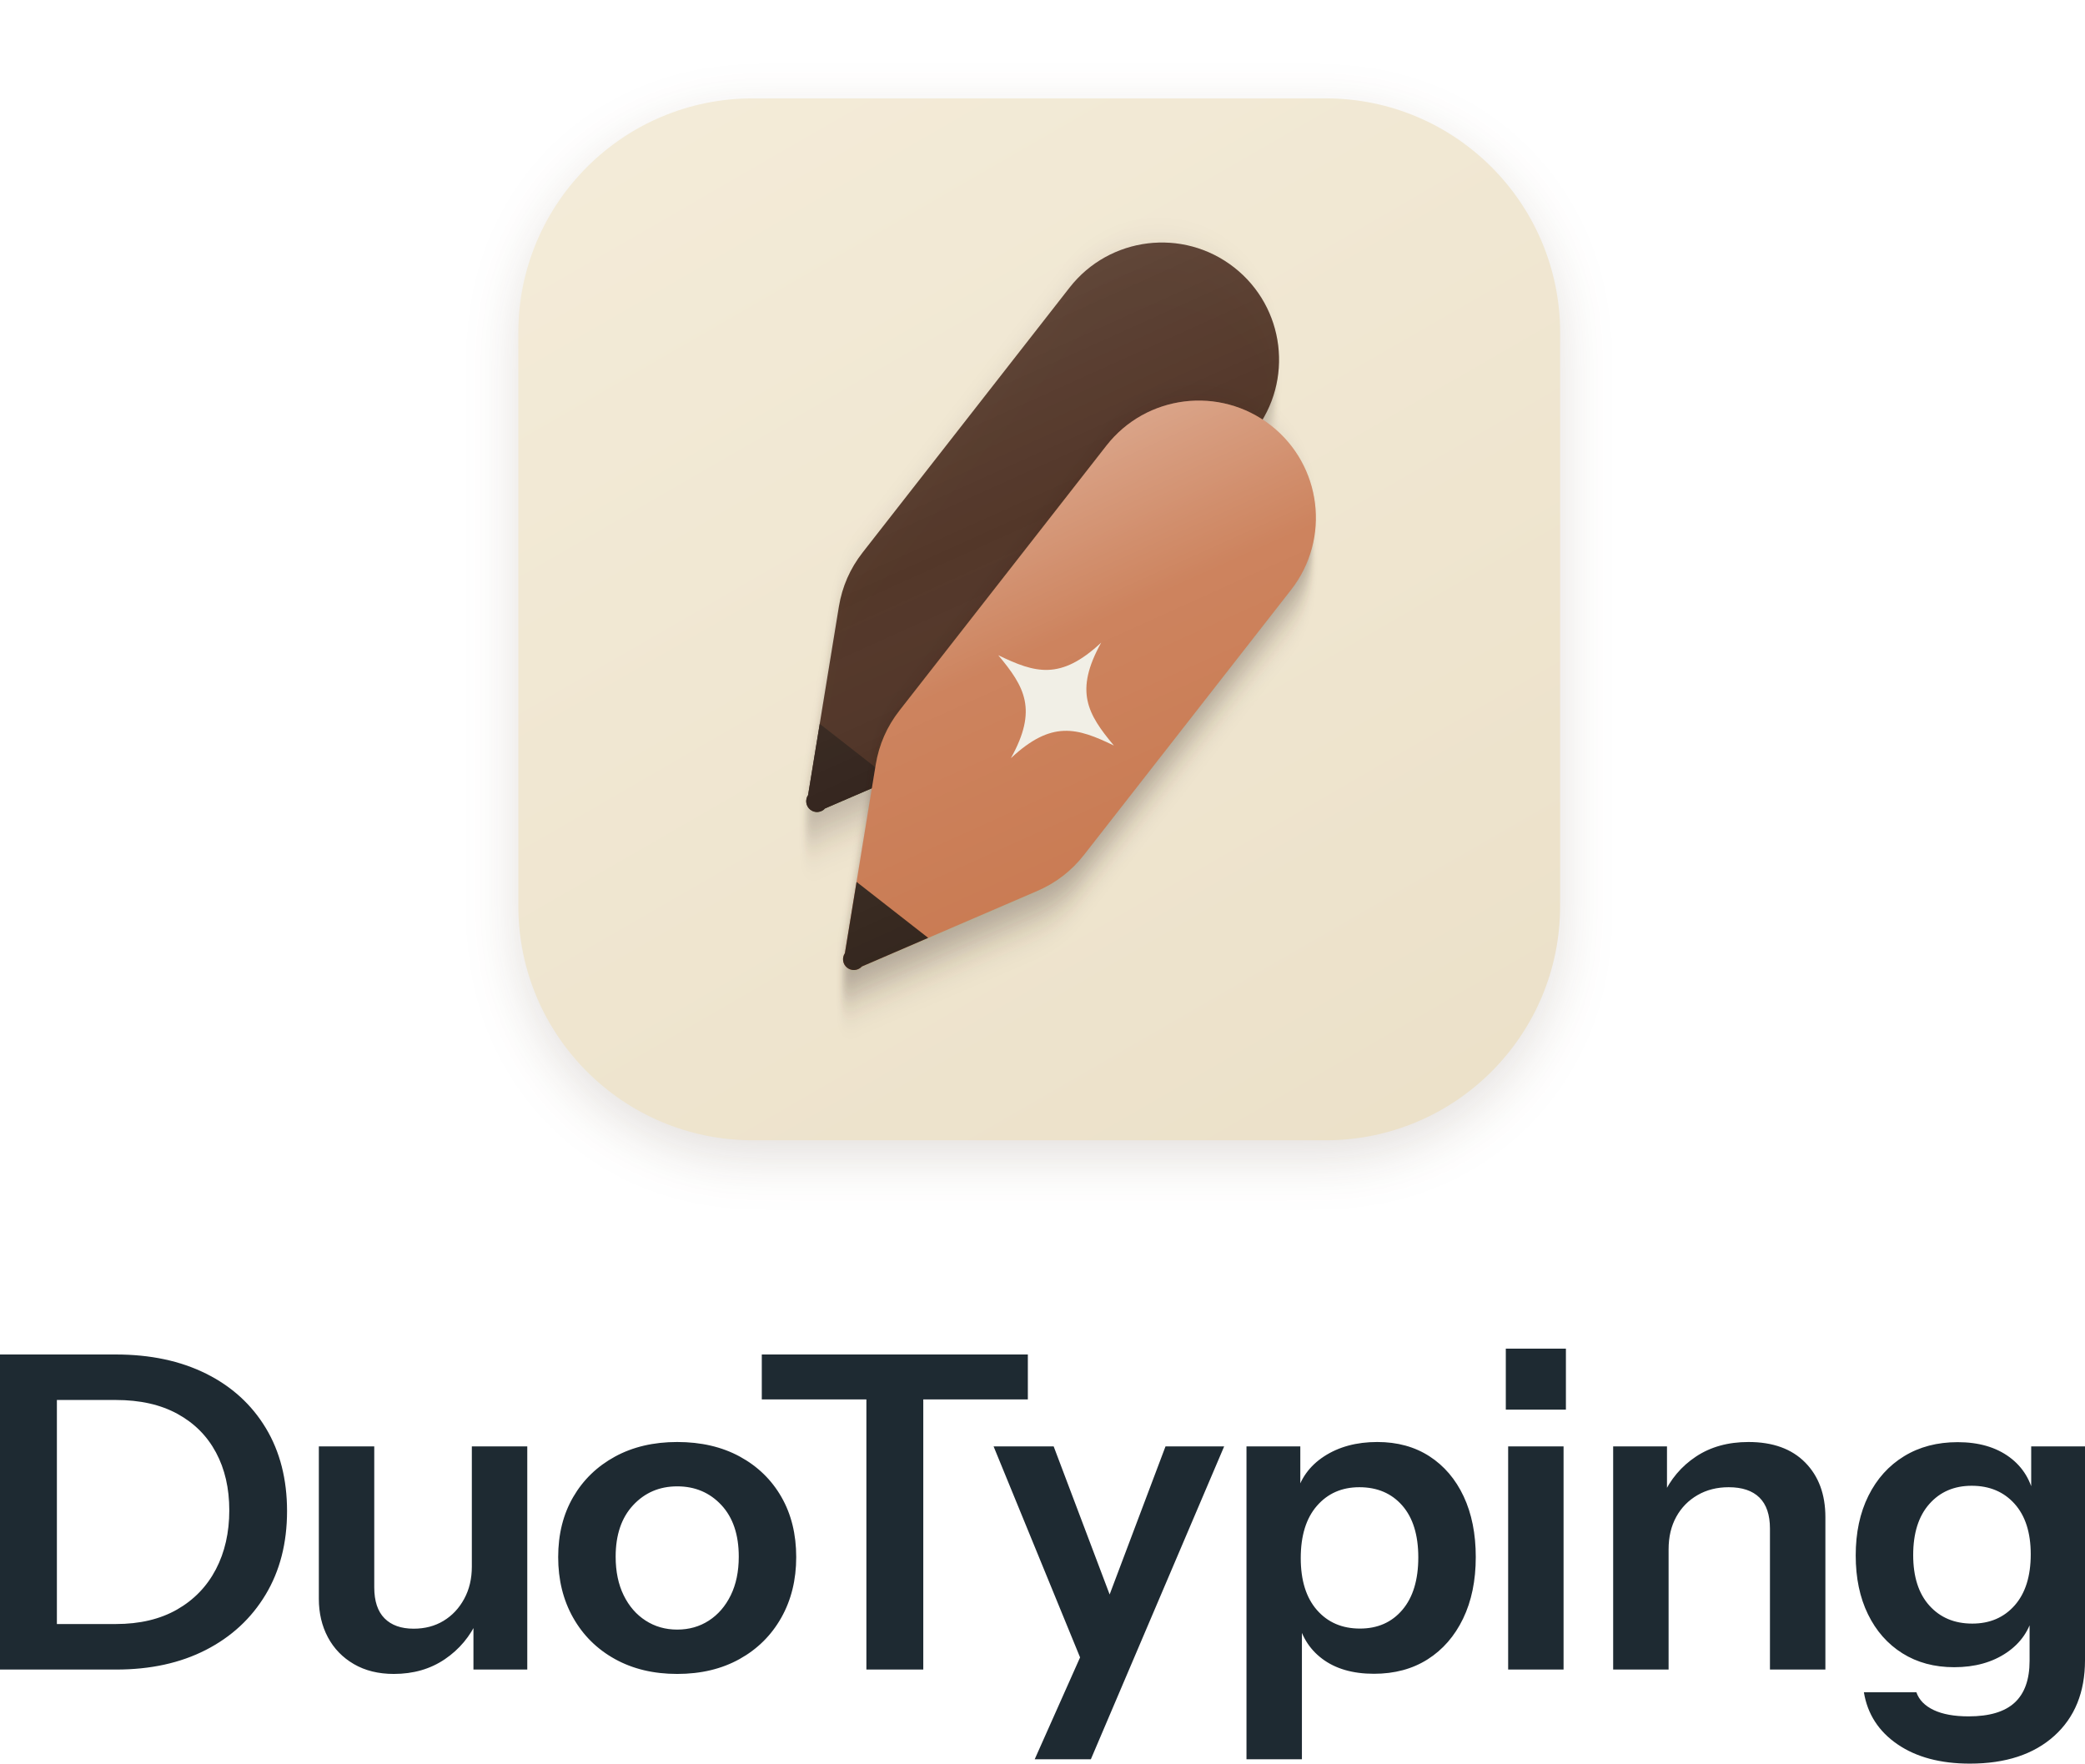
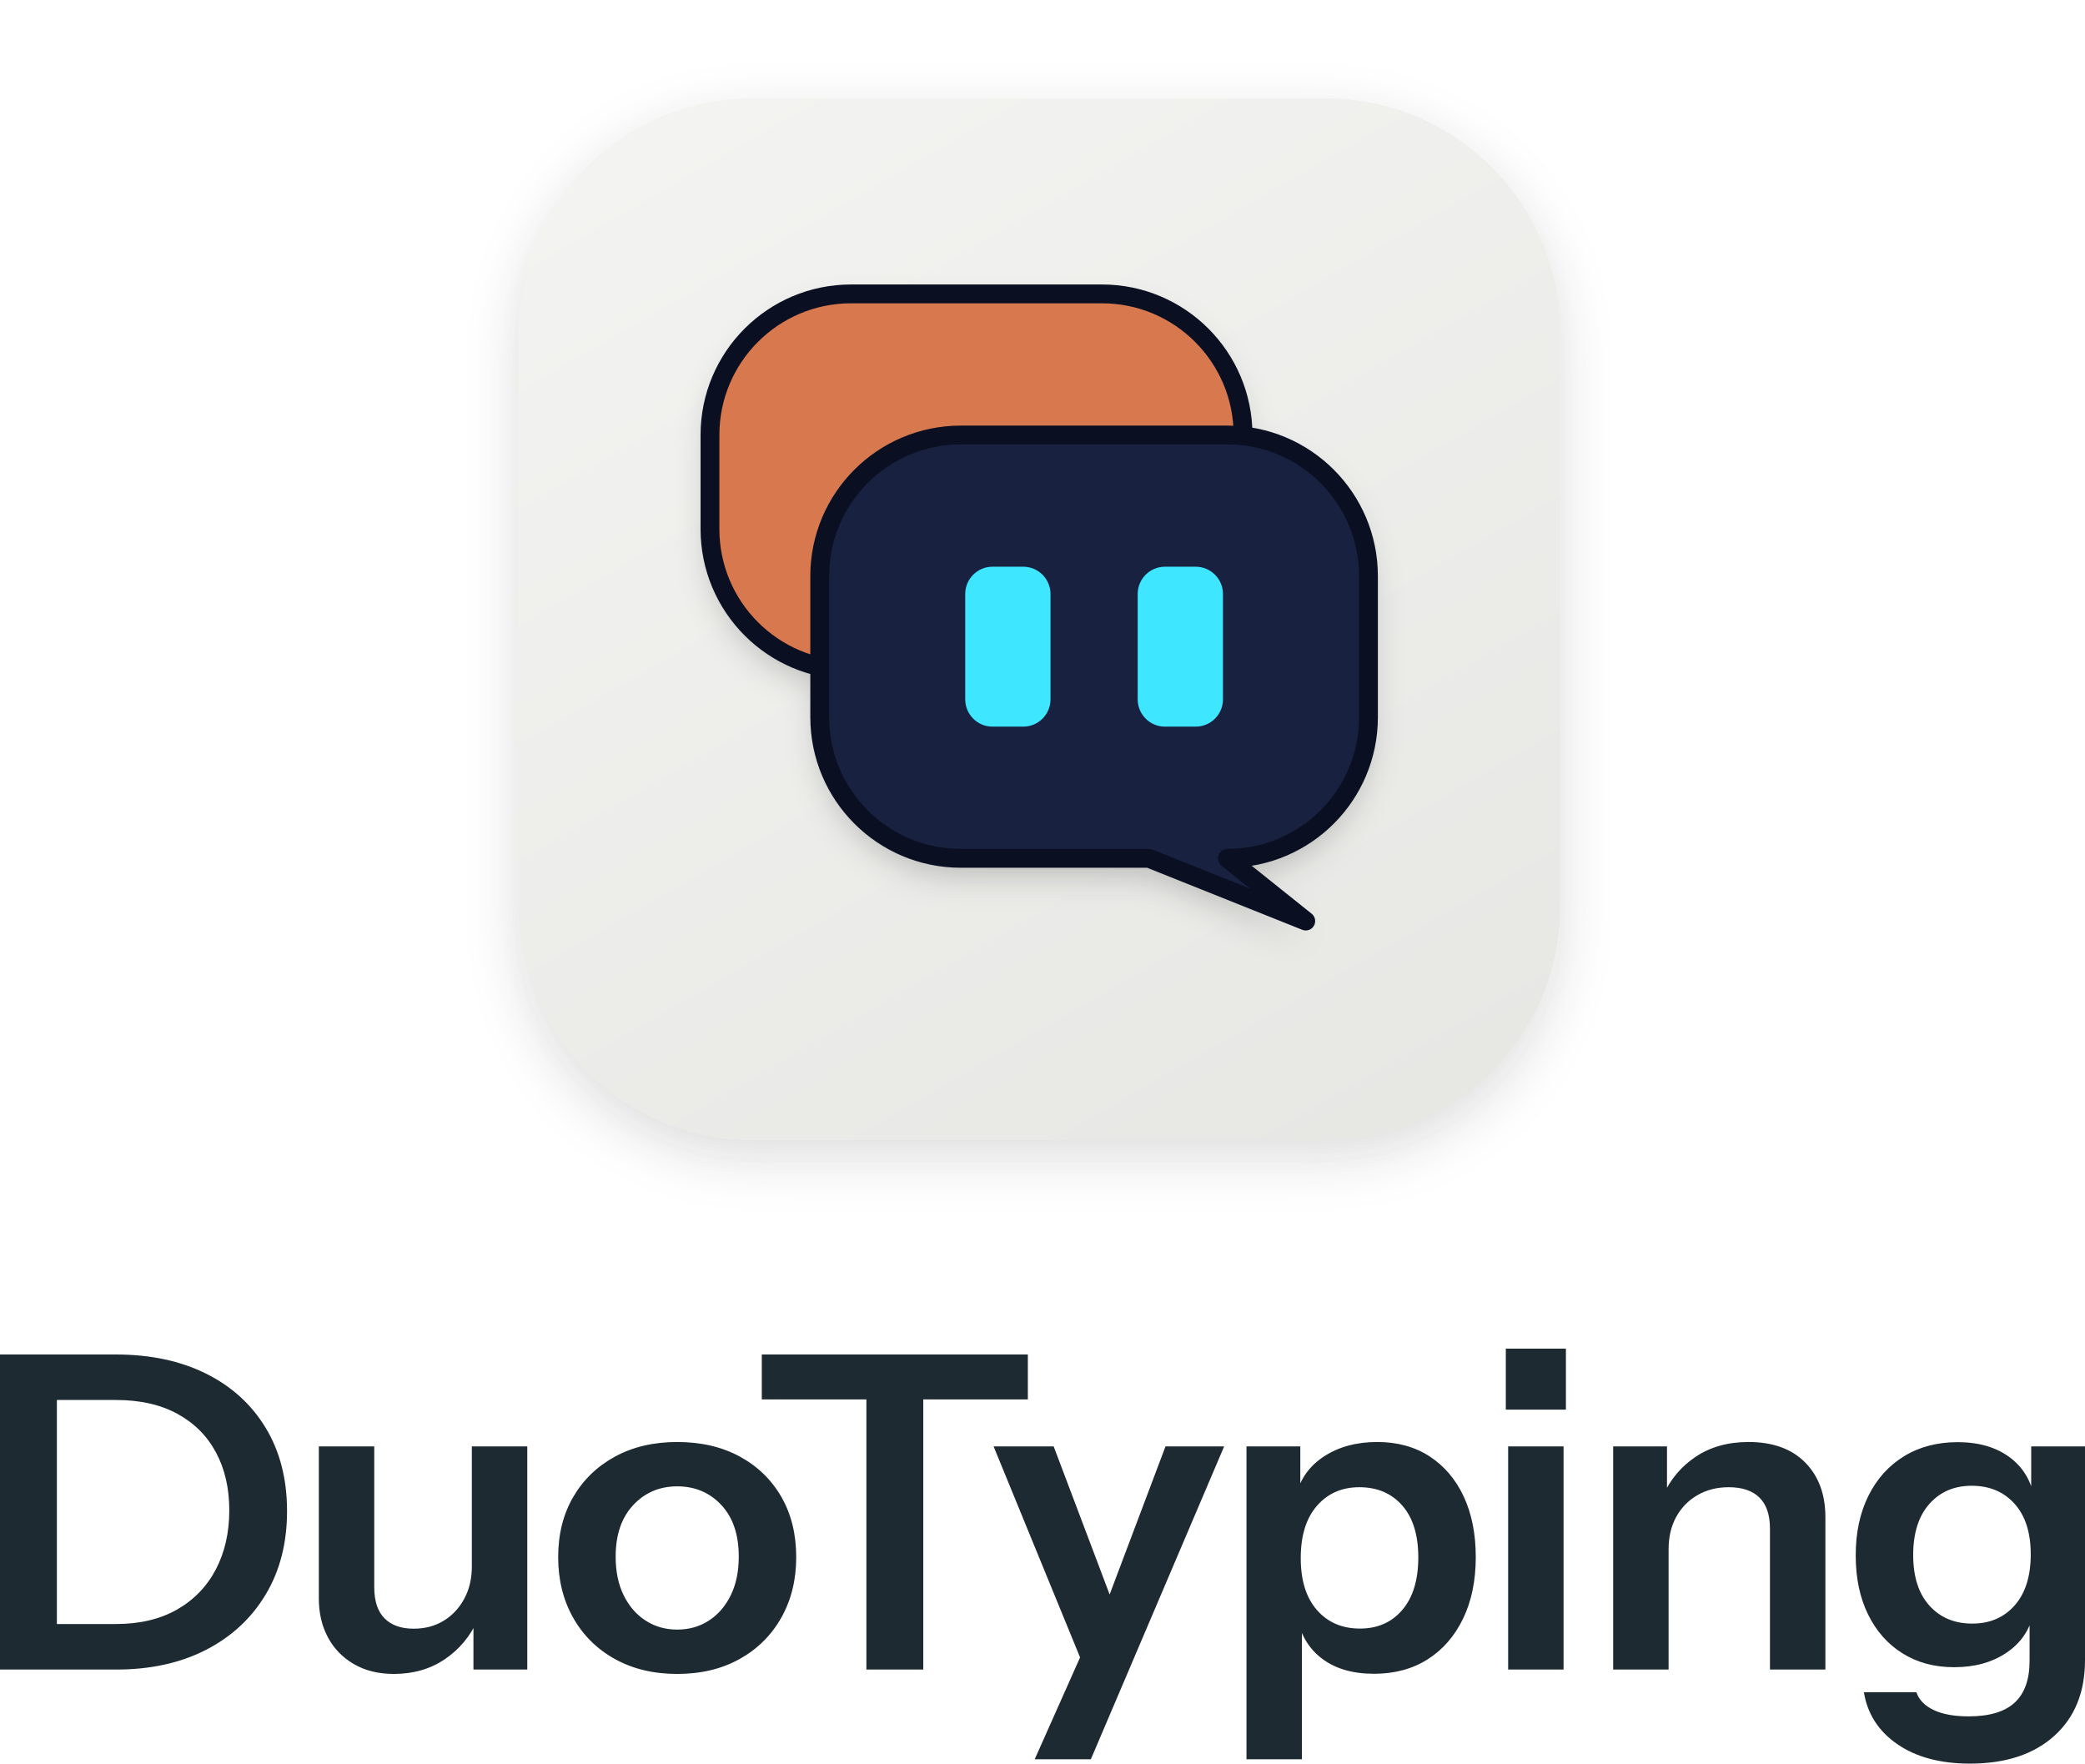
<svg xmlns="http://www.w3.org/2000/svg" width="960.62" height="812.52" viewBox="12.5 -45.33 960.62 812.52">
  <filter id="tf" x="-20%" y="-20%" width="140%" height="140%">
    <feGaussianBlur stdDeviation="12" />
  </filter>
-   <rect x="251.3" y="8" width="480" height="480" rx="108" fill="#4A2D1E" opacity="0.15" filter="url(#tf)" />
+   <rect x="251.3" y="8" width="480" height="480" rx="108" fill="#1A1B1E" opacity="0.15" filter="url(#tf)" />
  <svg x="251.3" y="0" width="480" height="480" viewBox="0 0 18 18">
    <defs>
-       <linearGradient id="tg" gradientUnits="userSpaceOnUse" x1="2.853" y1="-1.647" x2="15.147" y2="19.647">
-         <stop offset="0" stop-color="#F4ECD9" />
-         <stop offset="1" stop-color="#EBE0C8" />
+       <linearGradient id="t17g" gradientUnits="userSpaceOnUse" x1="2.853" y1="-1.647" x2="15.147" y2="19.647">
+         <stop offset="0" stop-color="#F4F4F2" />
+         <stop offset="1" stop-color="#E6E6E3" />
      </linearGradient>
-       <filter id="tb" x="-60%" y="-60%" width="220%" height="220%">
-         <feGaussianBlur stdDeviation="0.3" />
+       <filter id="t17b" x="-20%" y="-20%" width="140%" height="140%">
+         <feGaussianBlur stdDeviation="2.2" />
      </filter>
-       <linearGradient id="ts" x1="0.1" y1="0" x2="0.75" y2="1">
-         <stop offset="0" stop-color="#FFFFFF" stop-opacity="0.34" />
-         <stop offset="0.42" stop-color="#FFFFFF" stop-opacity="0.07" />
-         <stop offset="1" stop-color="#FFFFFF" stop-opacity="0" />
-       </linearGradient>
-       <linearGradient id="tk" x1="0.1" y1="0" x2="0.75" y2="1">
-         <stop offset="0" stop-color="#FFFFFF" stop-opacity="0.09" />
-         <stop offset="0.5" stop-color="#FFFFFF" stop-opacity="0.02" />
-         <stop offset="1" stop-color="#000000" stop-opacity="0.1" />
-       </linearGradient>
    </defs>
-     <rect width="18" height="18" rx="4.05" fill="url(#tg)" />
-     <g transform="translate(1.080 1.080) scale(0.88)">
-       <g transform="rotate(38 9 9)">
-         <path d="M5.46 3.5a2.3 2.3 0 0 1 4.6 0L10.06 10.102Q10.06 10.7 9.773 11.225L7.972 14.514a.212 .212 0 0 1-.423 0L5.747 11.225Q5.46 10.7 5.46 10.102Z" transform="translate(0.22 0.38)" fill="#2C1C12" opacity="0.26" filter="url(#tb)" />
-         <path d="M5.46 3.5a2.3 2.3 0 0 1 4.6 0L10.06 10.102Q10.06 10.7 9.773 11.225L7.972 14.514a.212 .212 0 0 1-.423 0L5.747 11.225Q5.46 10.7 5.46 10.102Z" fill="#4A2D1E" opacity="0.95" />
-         <path d="M6.868 13.27L8.652 13.27L7.972 14.514a.212 .212 0 0 1-.423 0Z" fill="#33251C" opacity="0.95" />
-         <path d="M5.46 3.5a2.3 2.3 0 0 1 4.6 0L10.06 10.102Q10.06 10.7 9.773 11.225L7.972 14.514a.212 .212 0 0 1-.423 0L5.747 11.225Q5.46 10.7 5.46 10.102Z" fill="url(#tk)" />
-         <path d="M7.94 5.5a2.3 2.3 0 0 1 4.6 0L12.54 12.102Q12.54 12.7 12.253 13.225L10.452 16.514a.212 .212 0 0 1-.423 0L8.227 13.225Q7.94 12.7 7.94 12.102Z" transform="translate(0.22 0.38)" fill="#2C1C12" opacity="0.34" filter="url(#tb)" />
-         <path d="M7.94 5.5a2.3 2.3 0 0 1 4.6 0L12.54 12.102Q12.54 12.7 12.253 13.225L10.452 16.514a.212 .212 0 0 1-.423 0L8.227 13.225Q7.94 12.7 7.94 12.102Z" fill="#C97A52" />
-         <path d="M9.348 15.27L11.132 15.27L10.452 16.514a.212 .212 0 0 1-.423 0Z" fill="#33251C" />
-         <path d="M7.94 5.5a2.3 2.3 0 0 1 4.6 0L12.54 12.102Q12.54 12.7 12.253 13.225L10.452 16.514a.212 .212 0 0 1-.423 0L8.227 13.225Q7.94 12.7 7.94 12.102Z" fill="url(#ts)" />
-         <path d="M10.24 8.61C10.41 9.69 10.89 9.88 11.68 10.05C10.89 10.22 10.41 10.41 10.24 11.49C10.07 10.41 9.59 10.22 8.8 10.05C9.59 9.88 10.07 9.69 10.24 8.61Z" fill="#F1EFE6" />
+     <rect width="18" height="18" rx="4.05" fill="url(#t17g)" />
+     <g transform="translate(2.228 2.294) scale(0.13544)">
+       <g filter="url(#t17b)" opacity="0.22" transform="translate(0 2)">
+         <path d="M26 8 H58 A18 18 0 0 1 76 26 V38 A18 18 0 0 1 58 56 H58 L68 64 L48 56 H26 A18 18 0 0 1 8 38 V26 A18 18 0 0 1 26 8 Z" />
+         <path d="M40 26 H74 A18 18 0 0 1 92 44 V62 A18 18 0 0 1 74 80 H74 L84 88 L64 80 H40 A18 18 0 0 1 22 62 V44 A18 18 0 0 1 40 26 Z" />
+       </g>
+       <path d="M26 8 H58 A18 18 0 0 1 76 26 V38 A18 18 0 0 1 58 56 H58 L68 64 L48 56 H26 A18 18 0 0 1 8 38 V26 A18 18 0 0 1 26 8 Z" fill="#D7784F" stroke="#0A0F22" stroke-width="2.4" stroke-linejoin="round" />
+       <path d="M40 26 H74 A18 18 0 0 1 92 44 V62 A18 18 0 0 1 74 80 H74 L84 88 L64 80 H40 A18 18 0 0 1 22 62 V44 A18 18 0 0 1 40 26 Z" fill="#18213F" stroke="#0A0F22" stroke-width="2.4" stroke-linejoin="round" />
+       <g fill="#3EE6FF">
+         <rect x="40.56" y="42.80" width="10.88" height="20.40" rx="3.48" />
+         <rect x="62.56" y="42.80" width="10.88" height="20.40" rx="3.48" />
      </g>
    </g>
  </svg>
  <path d="M28.43 723.84V702.87H65.86Q82.39 702.87 94.08 696.19Q105.77 689.5 111.96 677.67Q118.14 665.85 118.14 650.46Q118.14 635.27 112.02 623.85Q105.91 612.42 94.25 606.04Q82.59 599.65 65.86 599.65H28.83V578.69H65.86Q89.71 578.69 107.45 587.52Q125.19 596.36 134.97 612.59Q144.75 628.82 144.75 650.86Q144.75 672.9 134.87 689.33Q124.99 705.76 107.35 714.8Q89.71 723.84 66.06 723.84ZM12.5 723.84V578.69H38.71V723.84ZM193.94 725.86Q183.32 725.86 175.53 721.32Q167.73 716.78 163.56 708.96Q159.4 701.13 159.4 691.25V621.02H184.93V685.94Q184.93 695.48 189.67 700.25Q194.41 705.02 203.08 705.02Q210.87 705.02 216.85 701.4Q222.84 697.77 226.36 691.28Q229.89 684.8 229.89 676.4L232.51 701.06Q227.47 712.28 217.46 719.07Q207.45 725.86 193.94 725.86ZM230.63 723.84V699.65H229.89V621.02H255.43V723.84ZM324.51 725.86Q308.18 725.86 295.81 719Q283.45 712.15 276.56 699.95Q269.67 687.75 269.67 672.03Q269.67 656.24 276.6 644.34Q283.52 632.45 295.85 625.73Q308.18 619.01 324.51 619.01Q341.04 619.01 353.37 625.73Q365.7 632.45 372.52 644.34Q379.34 656.24 379.34 672.03Q379.34 687.75 372.46 699.95Q365.57 712.15 353.24 719Q340.91 725.86 324.51 725.86ZM324.51 705.43Q332.71 705.43 339.09 701.29Q345.48 697.16 349.17 689.64Q352.87 682.11 352.87 671.83Q352.87 656.64 344.84 648.04Q336.81 639.44 324.51 639.44Q312.28 639.44 304.21 648.11Q296.15 656.77 296.15 671.83Q296.15 682.11 299.85 689.64Q303.54 697.16 309.96 701.29Q316.38 705.43 324.51 705.43ZM411.67 723.84V599.39H363.48V578.69H486.06V599.39H437.88V723.84ZM489.22 765.17 515.83 705.43 520.53 697.77 549.49 621.02H576.51L515.09 765.17ZM512 722.83 470.27 621.02H497.95L532.83 713.29ZM645.52 725.79Q630.87 725.79 621.67 718.87Q612.46 711.95 610.18 699.72L612.33 699.45V765.17H586.79V621.02H611.59V644.21L609.64 643.74Q612.39 632.25 622.54 625.63Q632.69 619.01 647.07 619.01Q660.91 619.01 671.09 625.59Q681.27 632.18 686.85 644.07Q692.43 655.97 692.43 672.03Q692.43 688.29 686.58 700.39Q680.74 712.48 670.25 719.14Q659.77 725.79 645.52 725.79ZM639.07 704.96Q651.3 704.96 658.63 696.32Q665.95 687.69 665.95 672.16Q665.95 656.71 658.56 648.27Q651.17 639.84 638.8 639.84Q626.71 639.84 619.25 648.41Q611.79 656.98 611.79 672.5Q611.79 687.89 619.25 696.42Q626.71 704.96 639.07 704.96ZM707.35 723.84V621.02H732.88V723.84ZM706.27 604.09V576H733.96V604.09ZM755.73 723.84V621.02H780.53V645.22H781.27V723.84ZM827.97 723.84V658.92Q827.97 649.38 823.13 644.61Q818.29 639.84 808.95 639.84Q800.89 639.84 794.61 643.47Q788.32 647.1 784.8 653.48Q781.27 659.87 781.27 668.47L778.65 643.8Q783.75 632.45 793.87 625.73Q803.98 619.01 818.09 619.01Q834.89 619.01 844.2 628.45Q853.51 637.89 853.51 653.62V723.84ZM920.1 767.18Q899.74 767.18 886.74 758.28Q873.73 749.38 871.25 734.32H895.44Q897.25 739.56 903.4 742.49Q909.55 745.41 919.5 745.41Q933.88 745.41 940.73 739.06Q947.59 732.71 947.59 719.81V697.56L949.33 697.97Q946.85 709.39 936.97 716.08Q927.09 722.76 912.84 722.76Q899.2 722.76 888.99 716.35Q878.77 709.93 873.13 698.37Q867.48 686.81 867.48 671.29Q867.48 655.56 873.33 643.8Q879.18 632.04 889.76 625.56Q900.35 619.08 914.46 619.08Q928.97 619.08 938.35 626Q947.72 632.92 949.87 645.22L948.33 645.42V621.02H973.12V719.54Q973.12 741.65 958.94 754.42Q944.76 767.18 920.1 767.18ZM921.18 702.67Q933.34 702.67 940.73 694.27Q948.12 685.87 948.12 670.75Q948.12 655.77 940.67 647.47Q933.21 639.17 920.91 639.17Q908.81 639.17 901.39 647.57Q893.96 655.97 893.96 671.09Q893.96 686.07 901.42 694.37Q908.88 702.67 921.18 702.67Z" fill="#1E2A32" />
</svg>
